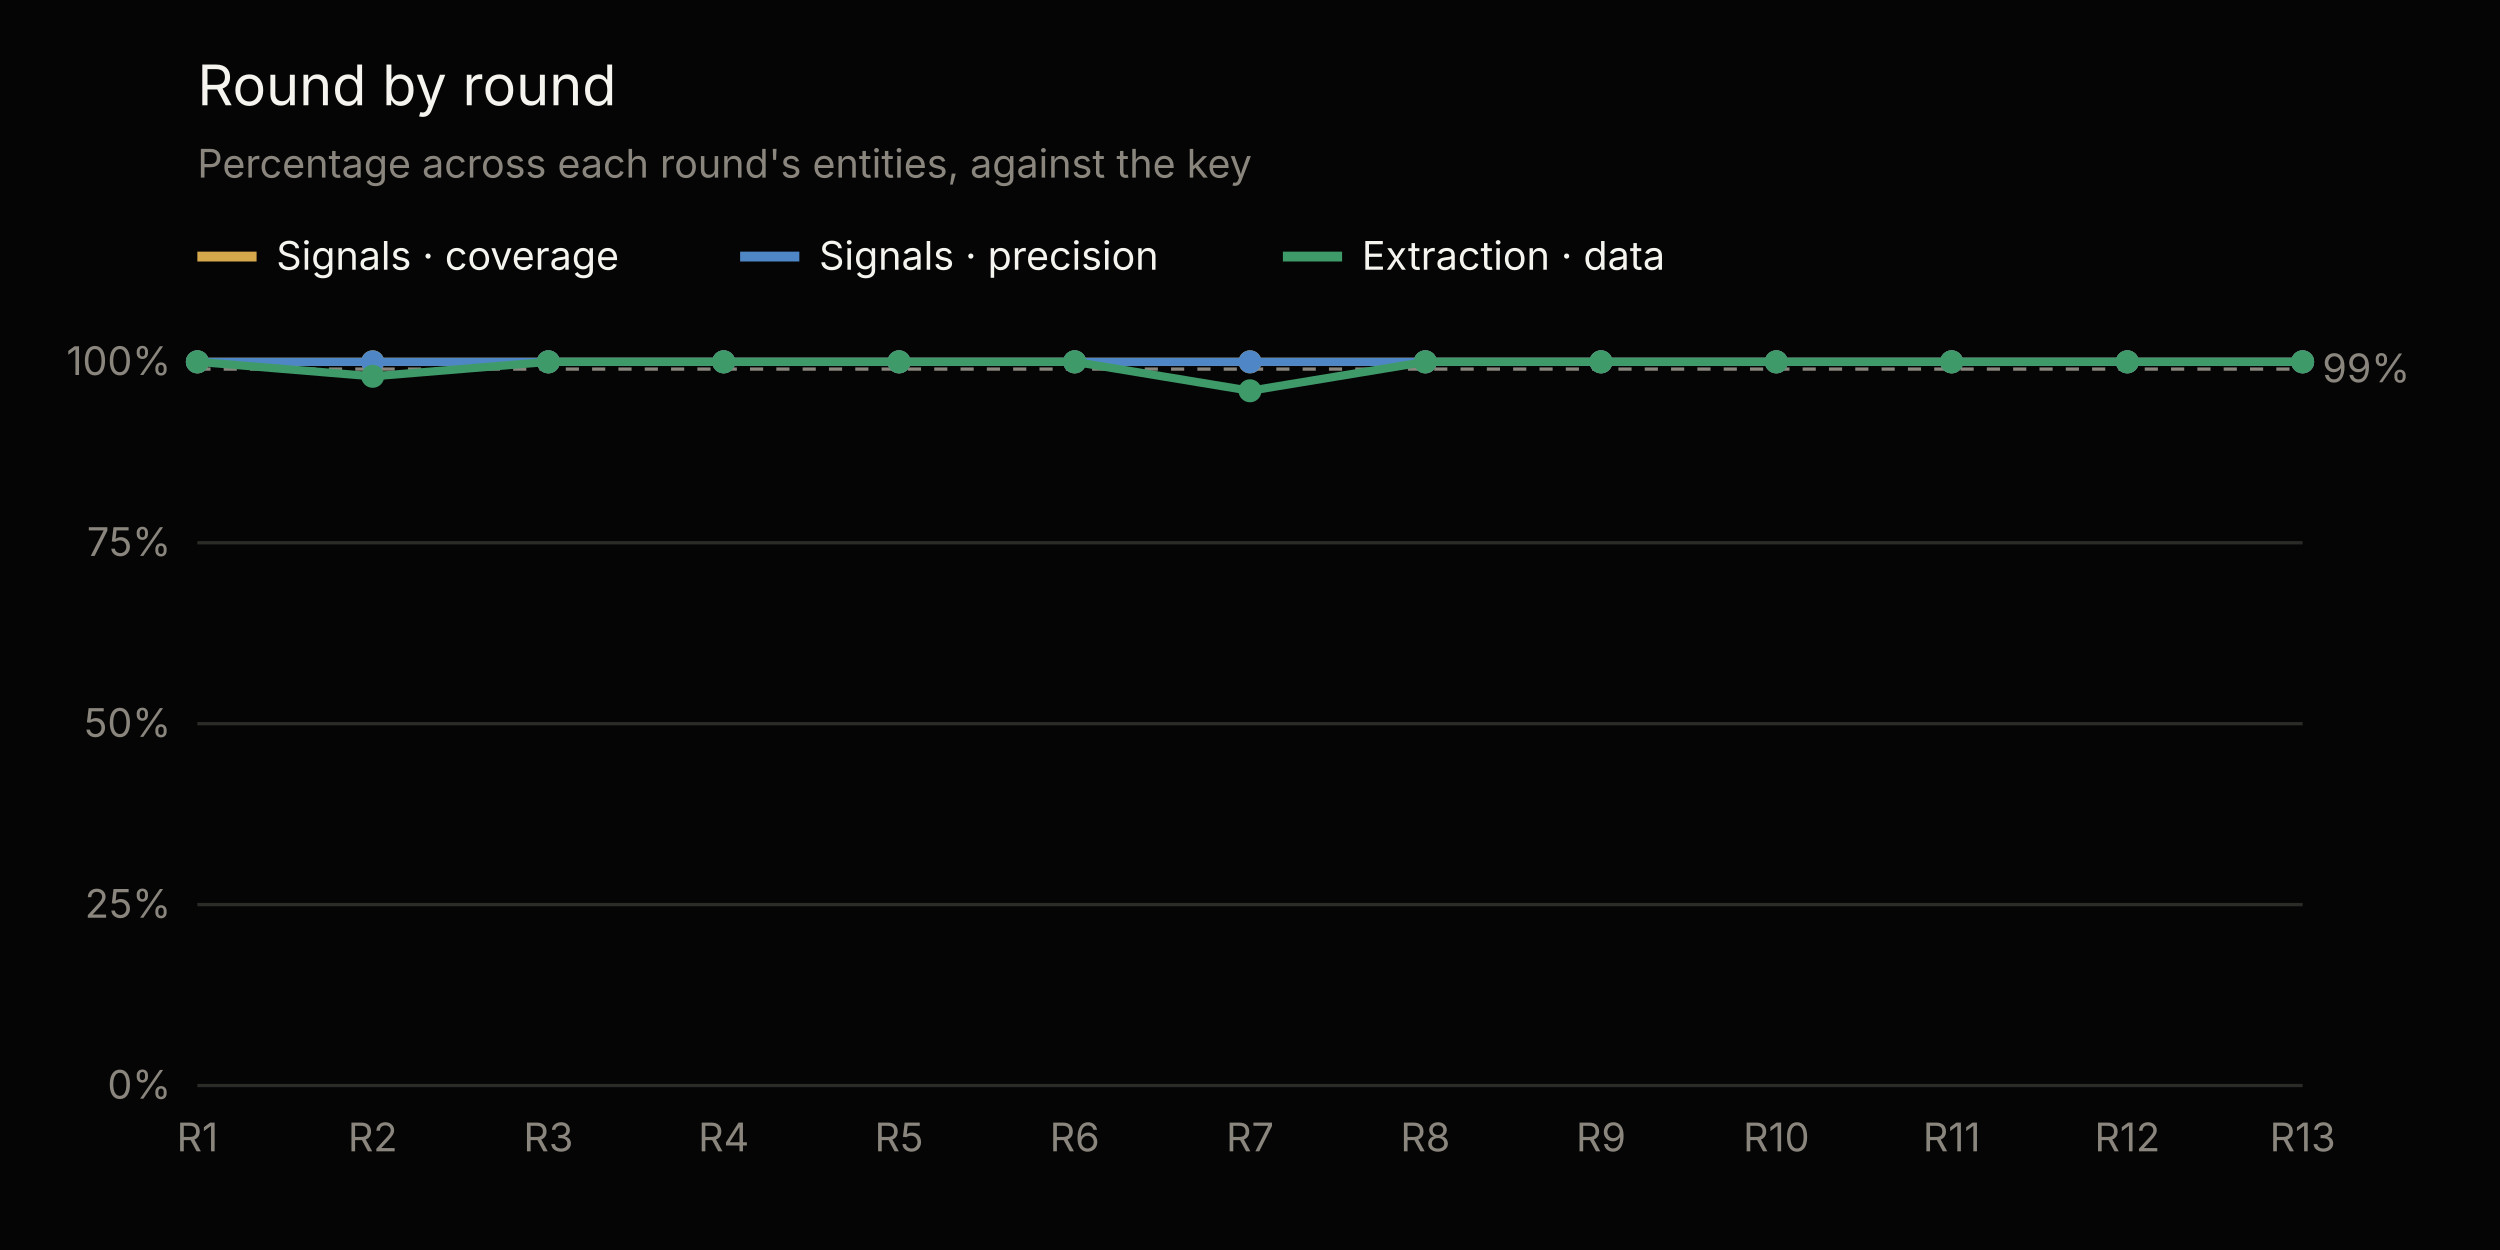
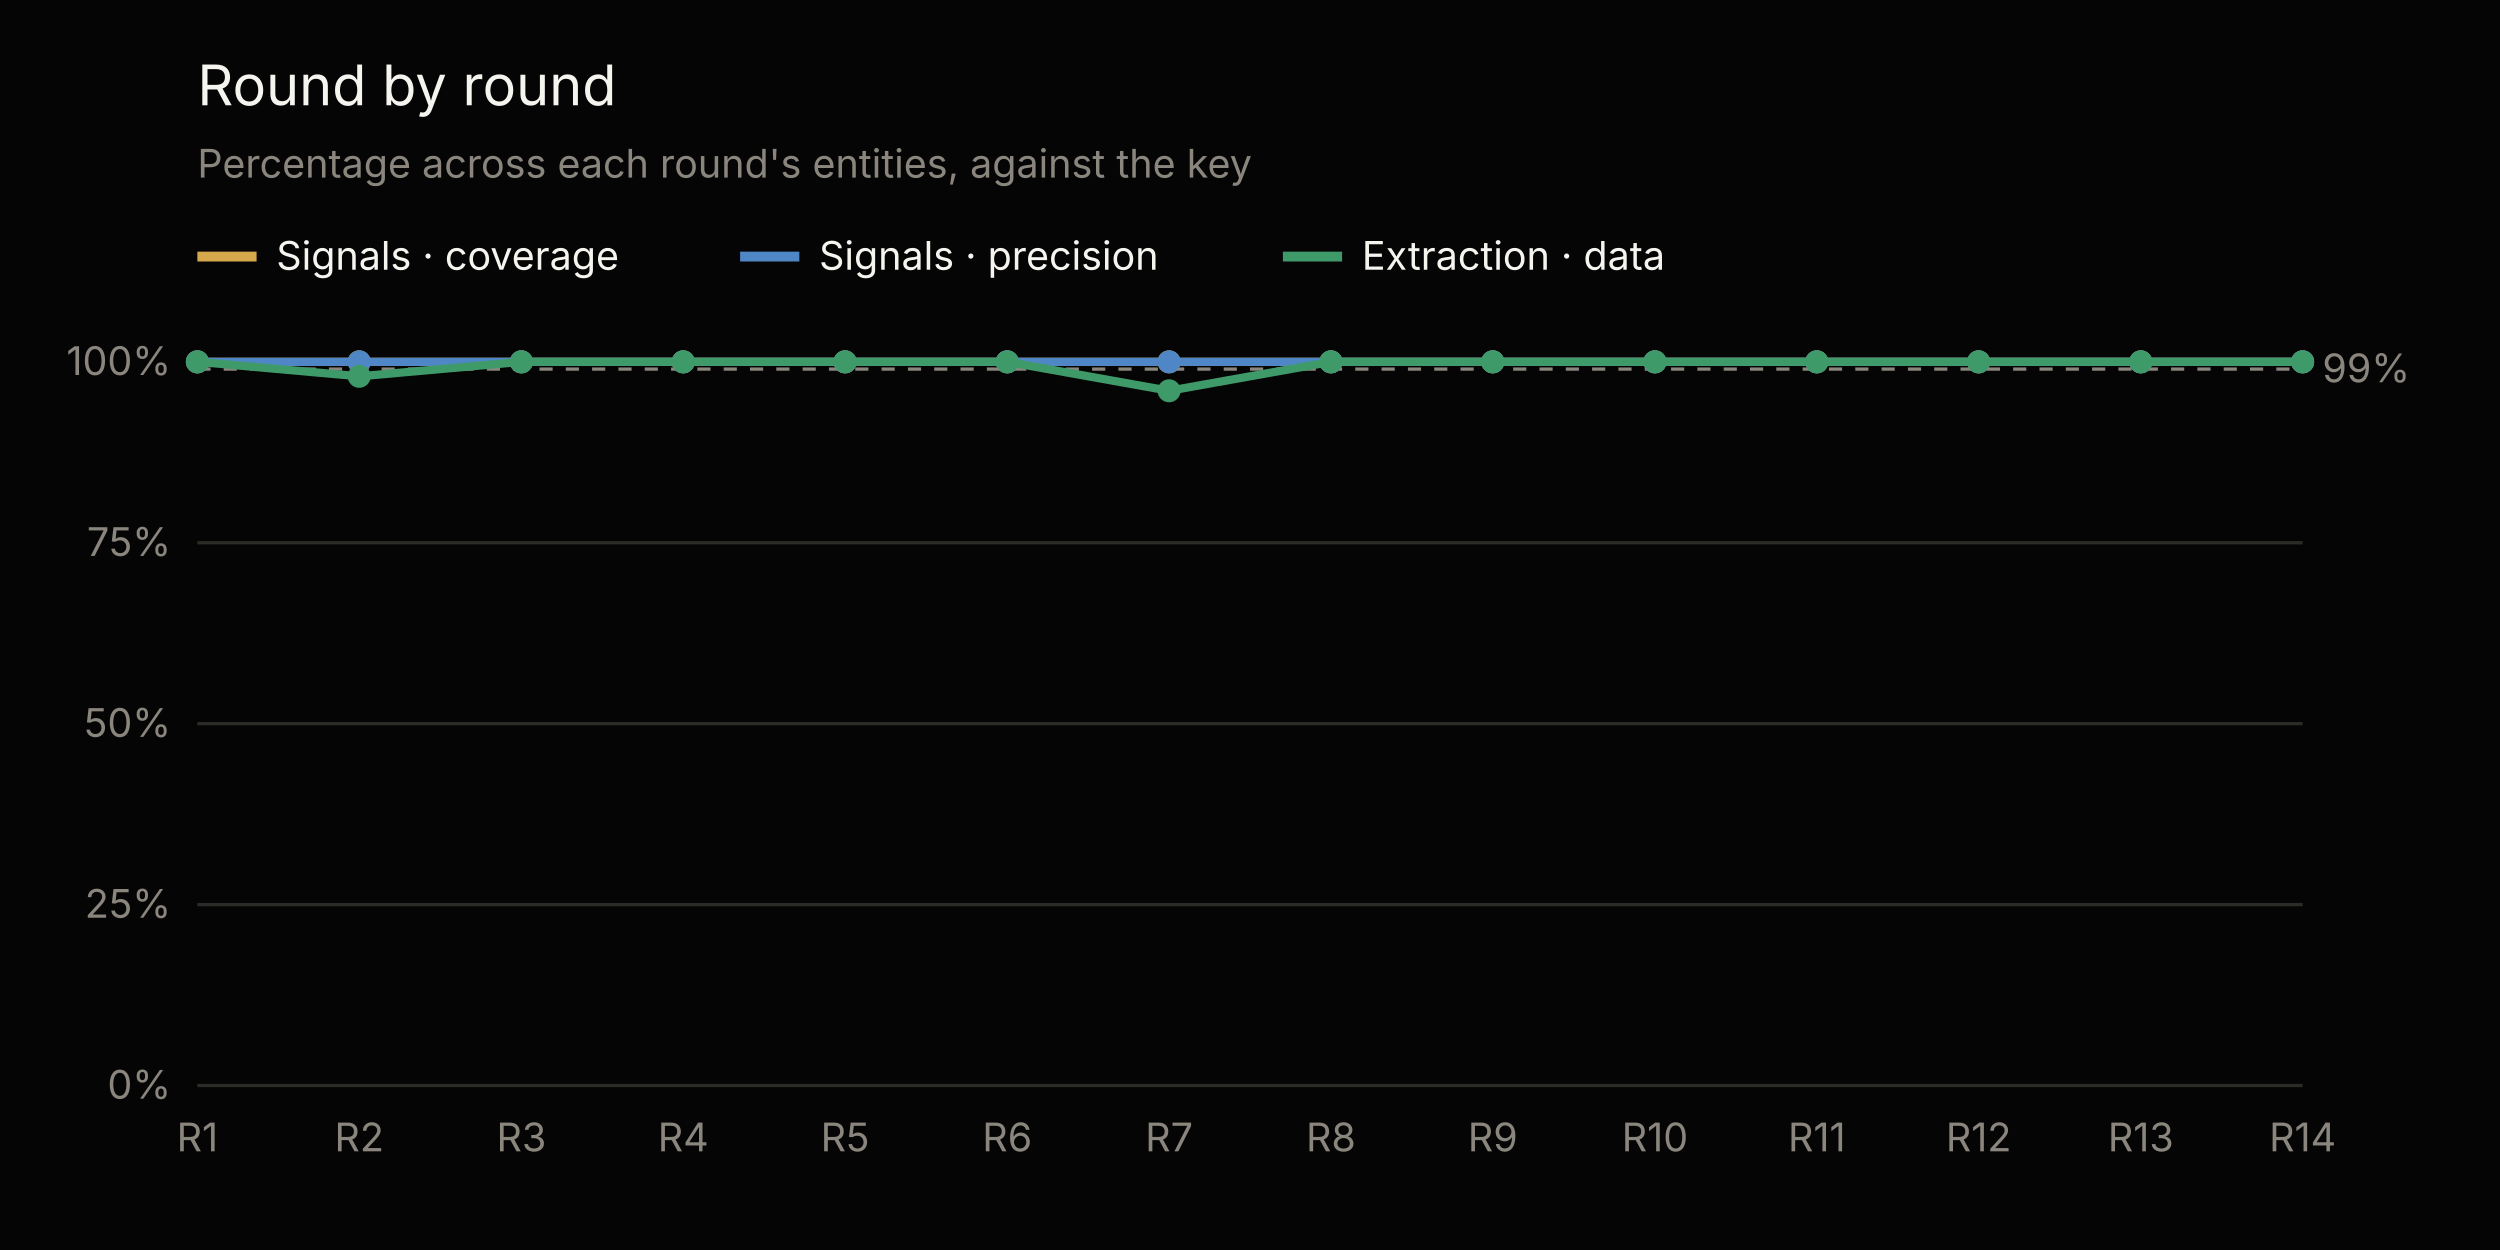
<svg xmlns="http://www.w3.org/2000/svg" viewBox="0 0 760 380" font-family="Inter, Arial, sans-serif" font-size="12">
  <rect width="760" height="380" fill="#050505" />
  <text x="60" y="32" font-size="17" fill="#f5f4ef">Round by round</text>
  <text x="60" y="54" fill="#8a867e">Percentage across each round's entities, against the key</text>
  <line x1="60" x2="78" y1="78" y2="78" stroke="#d5a84b" stroke-width="3" />
  <text x="84" y="82" fill="#f5f4ef">Signals · coverage</text>
  <line x1="225" x2="243" y1="78" y2="78" stroke="#4f86c6" stroke-width="3" />
  <text x="249" y="82" fill="#f5f4ef">Signals · precision</text>
  <line x1="390" x2="408" y1="78" y2="78" stroke="#3f9a6a" stroke-width="3" />
  <text x="414" y="82" fill="#f5f4ef">Extraction · data</text>
  <line x1="60" x2="700" y1="330.0" y2="330.0" stroke="#2b2b28" />
  <text x="52" y="334.0" text-anchor="end" fill="#8a867e">0%</text>
  <line x1="60" x2="700" y1="275.0" y2="275.0" stroke="#2b2b28" />
  <text x="52" y="279.0" text-anchor="end" fill="#8a867e">25%</text>
  <line x1="60" x2="700" y1="220.0" y2="220.0" stroke="#2b2b28" />
  <text x="52" y="224.0" text-anchor="end" fill="#8a867e">50%</text>
  <line x1="60" x2="700" y1="165.0" y2="165.0" stroke="#2b2b28" />
  <text x="52" y="169.0" text-anchor="end" fill="#8a867e">75%</text>
  <line x1="60" x2="700" y1="110.0" y2="110.0" stroke="#2b2b28" />
  <text x="52" y="114.0" text-anchor="end" fill="#8a867e">100%</text>
  <line x1="60" x2="700" y1="112.2" y2="112.2" stroke="#8a867e" stroke-dasharray="4 4" />
  <text x="706" y="116.2" fill="#8a867e">99%</text>
  <text x="60.0" y="350" text-anchor="middle" fill="#8a867e">R1</text>
-   <text x="113.3" y="350" text-anchor="middle" fill="#8a867e">R2</text>
-   <text x="166.7" y="350" text-anchor="middle" fill="#8a867e">R3</text>
-   <text x="220.0" y="350" text-anchor="middle" fill="#8a867e">R4</text>
-   <text x="273.3" y="350" text-anchor="middle" fill="#8a867e">R5</text>
-   <text x="326.7" y="350" text-anchor="middle" fill="#8a867e">R6</text>
-   <text x="380.0" y="350" text-anchor="middle" fill="#8a867e">R7</text>
-   <text x="433.3" y="350" text-anchor="middle" fill="#8a867e">R8</text>
-   <text x="486.7" y="350" text-anchor="middle" fill="#8a867e">R9</text>
-   <text x="540.0" y="350" text-anchor="middle" fill="#8a867e">R10</text>
-   <text x="593.3" y="350" text-anchor="middle" fill="#8a867e">R11</text>
-   <text x="646.7" y="350" text-anchor="middle" fill="#8a867e">R12</text>
-   <text x="700.0" y="350" text-anchor="middle" fill="#8a867e">R13</text>
-   <path d="M60.0,110.0 L113.3,110.0 L166.7,110.0 L220.0,110.0 L273.3,110.0 L326.7,110.0 L380.0,110.0 L433.3,110.0 L486.7,110.0 L540.0,110.0 L593.3,110.0 L646.7,110.0 L700.0,110.0" fill="none" stroke="#d5a84b" stroke-width="2.5" />
+   <text x="109.2" y="350" text-anchor="middle" fill="#8a867e">R2</text>
+   <text x="158.5" y="350" text-anchor="middle" fill="#8a867e">R3</text>
+   <text x="207.7" y="350" text-anchor="middle" fill="#8a867e">R4</text>
+   <text x="256.9" y="350" text-anchor="middle" fill="#8a867e">R5</text>
+   <text x="306.2" y="350" text-anchor="middle" fill="#8a867e">R6</text>
+   <text x="355.4" y="350" text-anchor="middle" fill="#8a867e">R7</text>
+   <text x="404.6" y="350" text-anchor="middle" fill="#8a867e">R8</text>
+   <text x="453.8" y="350" text-anchor="middle" fill="#8a867e">R9</text>
+   <text x="503.1" y="350" text-anchor="middle" fill="#8a867e">R10</text>
+   <text x="552.3" y="350" text-anchor="middle" fill="#8a867e">R11</text>
+   <text x="601.5" y="350" text-anchor="middle" fill="#8a867e">R12</text>
+   <text x="650.8" y="350" text-anchor="middle" fill="#8a867e">R13</text>
+   <text x="700.0" y="350" text-anchor="middle" fill="#8a867e">R14</text>
+   <path d="M60.0,110.0 L109.2,110.0 L158.5,110.0 L207.7,110.0 L256.9,110.0 L306.2,110.0 L355.4,110.0 L404.6,110.0 L453.8,110.0 L503.1,110.0 L552.3,110.0 L601.5,110.0 L650.8,110.0 L700.0,110.0" fill="none" stroke="#d5a84b" stroke-width="2.5" />
  <circle cx="60.0" cy="110.0" r="3.5" fill="#d5a84b" />
-   <circle cx="113.3" cy="110.0" r="3.5" fill="#d5a84b" />
-   <circle cx="166.7" cy="110.0" r="3.5" fill="#d5a84b" />
-   <circle cx="220.0" cy="110.0" r="3.5" fill="#d5a84b" />
-   <circle cx="273.3" cy="110.0" r="3.5" fill="#d5a84b" />
-   <circle cx="326.7" cy="110.0" r="3.5" fill="#d5a84b" />
-   <circle cx="380.0" cy="110.0" r="3.5" fill="#d5a84b" />
-   <circle cx="433.3" cy="110.0" r="3.5" fill="#d5a84b" />
-   <circle cx="486.7" cy="110.0" r="3.5" fill="#d5a84b" />
-   <circle cx="540.0" cy="110.0" r="3.5" fill="#d5a84b" />
-   <circle cx="593.3" cy="110.0" r="3.5" fill="#d5a84b" />
-   <circle cx="646.7" cy="110.0" r="3.5" fill="#d5a84b" />
+   <circle cx="109.2" cy="110.0" r="3.5" fill="#d5a84b" />
+   <circle cx="158.5" cy="110.0" r="3.5" fill="#d5a84b" />
+   <circle cx="207.7" cy="110.0" r="3.5" fill="#d5a84b" />
+   <circle cx="256.9" cy="110.0" r="3.5" fill="#d5a84b" />
+   <circle cx="306.2" cy="110.0" r="3.5" fill="#d5a84b" />
+   <circle cx="355.4" cy="110.0" r="3.5" fill="#d5a84b" />
+   <circle cx="404.6" cy="110.0" r="3.5" fill="#d5a84b" />
+   <circle cx="453.8" cy="110.0" r="3.5" fill="#d5a84b" />
+   <circle cx="503.1" cy="110.0" r="3.5" fill="#d5a84b" />
+   <circle cx="552.3" cy="110.0" r="3.5" fill="#d5a84b" />
+   <circle cx="601.5" cy="110.0" r="3.5" fill="#d5a84b" />
+   <circle cx="650.8" cy="110.0" r="3.5" fill="#d5a84b" />
  <circle cx="700.0" cy="110.0" r="3.5" fill="#d5a84b" />
-   <path d="M60.0,110.0 L113.3,110.0 L166.7,110.0 L220.0,110.0 L273.3,110.0 L326.7,110.0 L380.0,110.0 L433.3,110.0 L486.7,110.0 L540.0,110.0 L593.3,110.0 L646.7,110.0 L700.0,110.0" fill="none" stroke="#4f86c6" stroke-width="2.5" />
+   <path d="M60.0,110.0 L109.2,110.0 L158.5,110.0 L207.7,110.0 L256.9,110.0 L306.2,110.0 L355.4,110.0 L404.6,110.0 L453.8,110.0 L503.1,110.0 L552.3,110.0 L601.5,110.0 L650.8,110.0 L700.0,110.0" fill="none" stroke="#4f86c6" stroke-width="2.5" />
  <circle cx="60.0" cy="110.0" r="3.5" fill="#4f86c6" />
-   <circle cx="113.3" cy="110.0" r="3.5" fill="#4f86c6" />
-   <circle cx="166.7" cy="110.0" r="3.5" fill="#4f86c6" />
-   <circle cx="220.0" cy="110.0" r="3.5" fill="#4f86c6" />
-   <circle cx="273.3" cy="110.0" r="3.5" fill="#4f86c6" />
-   <circle cx="326.7" cy="110.0" r="3.5" fill="#4f86c6" />
-   <circle cx="380.0" cy="110.0" r="3.5" fill="#4f86c6" />
-   <circle cx="433.3" cy="110.0" r="3.5" fill="#4f86c6" />
-   <circle cx="486.7" cy="110.0" r="3.5" fill="#4f86c6" />
-   <circle cx="540.0" cy="110.0" r="3.5" fill="#4f86c6" />
-   <circle cx="593.3" cy="110.0" r="3.5" fill="#4f86c6" />
-   <circle cx="646.7" cy="110.0" r="3.5" fill="#4f86c6" />
+   <circle cx="109.2" cy="110.0" r="3.5" fill="#4f86c6" />
+   <circle cx="158.5" cy="110.0" r="3.5" fill="#4f86c6" />
+   <circle cx="207.7" cy="110.0" r="3.5" fill="#4f86c6" />
+   <circle cx="256.9" cy="110.0" r="3.5" fill="#4f86c6" />
+   <circle cx="306.2" cy="110.0" r="3.5" fill="#4f86c6" />
+   <circle cx="355.4" cy="110.0" r="3.5" fill="#4f86c6" />
+   <circle cx="404.6" cy="110.0" r="3.5" fill="#4f86c6" />
+   <circle cx="453.8" cy="110.0" r="3.5" fill="#4f86c6" />
+   <circle cx="503.1" cy="110.0" r="3.5" fill="#4f86c6" />
+   <circle cx="552.3" cy="110.0" r="3.5" fill="#4f86c6" />
+   <circle cx="601.5" cy="110.0" r="3.5" fill="#4f86c6" />
+   <circle cx="650.8" cy="110.0" r="3.5" fill="#4f86c6" />
  <circle cx="700.0" cy="110.0" r="3.5" fill="#4f86c6" />
-   <path d="M60.0,110.0 L113.3,114.4 L166.7,110.0 L220.0,110.0 L273.3,110.0 L326.7,110.0 L380.0,118.8 L433.3,110.0 L486.7,110.0 L540.0,110.0 L593.3,110.0 L646.7,110.0 L700.0,110.0" fill="none" stroke="#3f9a6a" stroke-width="2.5" />
+   <path d="M60.0,110.0 L109.2,114.4 L158.5,110.0 L207.7,110.0 L256.9,110.0 L306.2,110.0 L355.4,118.8 L404.6,110.0 L453.8,110.0 L503.1,110.0 L552.3,110.0 L601.5,110.0 L650.8,110.0 L700.0,110.0" fill="none" stroke="#3f9a6a" stroke-width="2.5" />
  <circle cx="60.0" cy="110.0" r="3.5" fill="#3f9a6a" />
-   <circle cx="113.3" cy="114.4" r="3.5" fill="#3f9a6a" />
-   <circle cx="166.7" cy="110.0" r="3.5" fill="#3f9a6a" />
-   <circle cx="220.0" cy="110.0" r="3.5" fill="#3f9a6a" />
-   <circle cx="273.3" cy="110.0" r="3.5" fill="#3f9a6a" />
-   <circle cx="326.7" cy="110.0" r="3.5" fill="#3f9a6a" />
-   <circle cx="380.0" cy="118.8" r="3.5" fill="#3f9a6a" />
-   <circle cx="433.3" cy="110.0" r="3.5" fill="#3f9a6a" />
-   <circle cx="486.7" cy="110.0" r="3.5" fill="#3f9a6a" />
-   <circle cx="540.0" cy="110.0" r="3.5" fill="#3f9a6a" />
-   <circle cx="593.3" cy="110.0" r="3.5" fill="#3f9a6a" />
-   <circle cx="646.7" cy="110.0" r="3.5" fill="#3f9a6a" />
+   <circle cx="109.2" cy="114.4" r="3.5" fill="#3f9a6a" />
+   <circle cx="158.5" cy="110.0" r="3.5" fill="#3f9a6a" />
+   <circle cx="207.7" cy="110.0" r="3.5" fill="#3f9a6a" />
+   <circle cx="256.9" cy="110.0" r="3.5" fill="#3f9a6a" />
+   <circle cx="306.2" cy="110.0" r="3.5" fill="#3f9a6a" />
+   <circle cx="355.4" cy="118.8" r="3.5" fill="#3f9a6a" />
+   <circle cx="404.6" cy="110.0" r="3.5" fill="#3f9a6a" />
+   <circle cx="453.8" cy="110.0" r="3.5" fill="#3f9a6a" />
+   <circle cx="503.1" cy="110.0" r="3.5" fill="#3f9a6a" />
+   <circle cx="552.3" cy="110.0" r="3.5" fill="#3f9a6a" />
+   <circle cx="601.5" cy="110.0" r="3.5" fill="#3f9a6a" />
+   <circle cx="650.8" cy="110.0" r="3.5" fill="#3f9a6a" />
  <circle cx="700.0" cy="110.0" r="3.5" fill="#3f9a6a" />
</svg>
